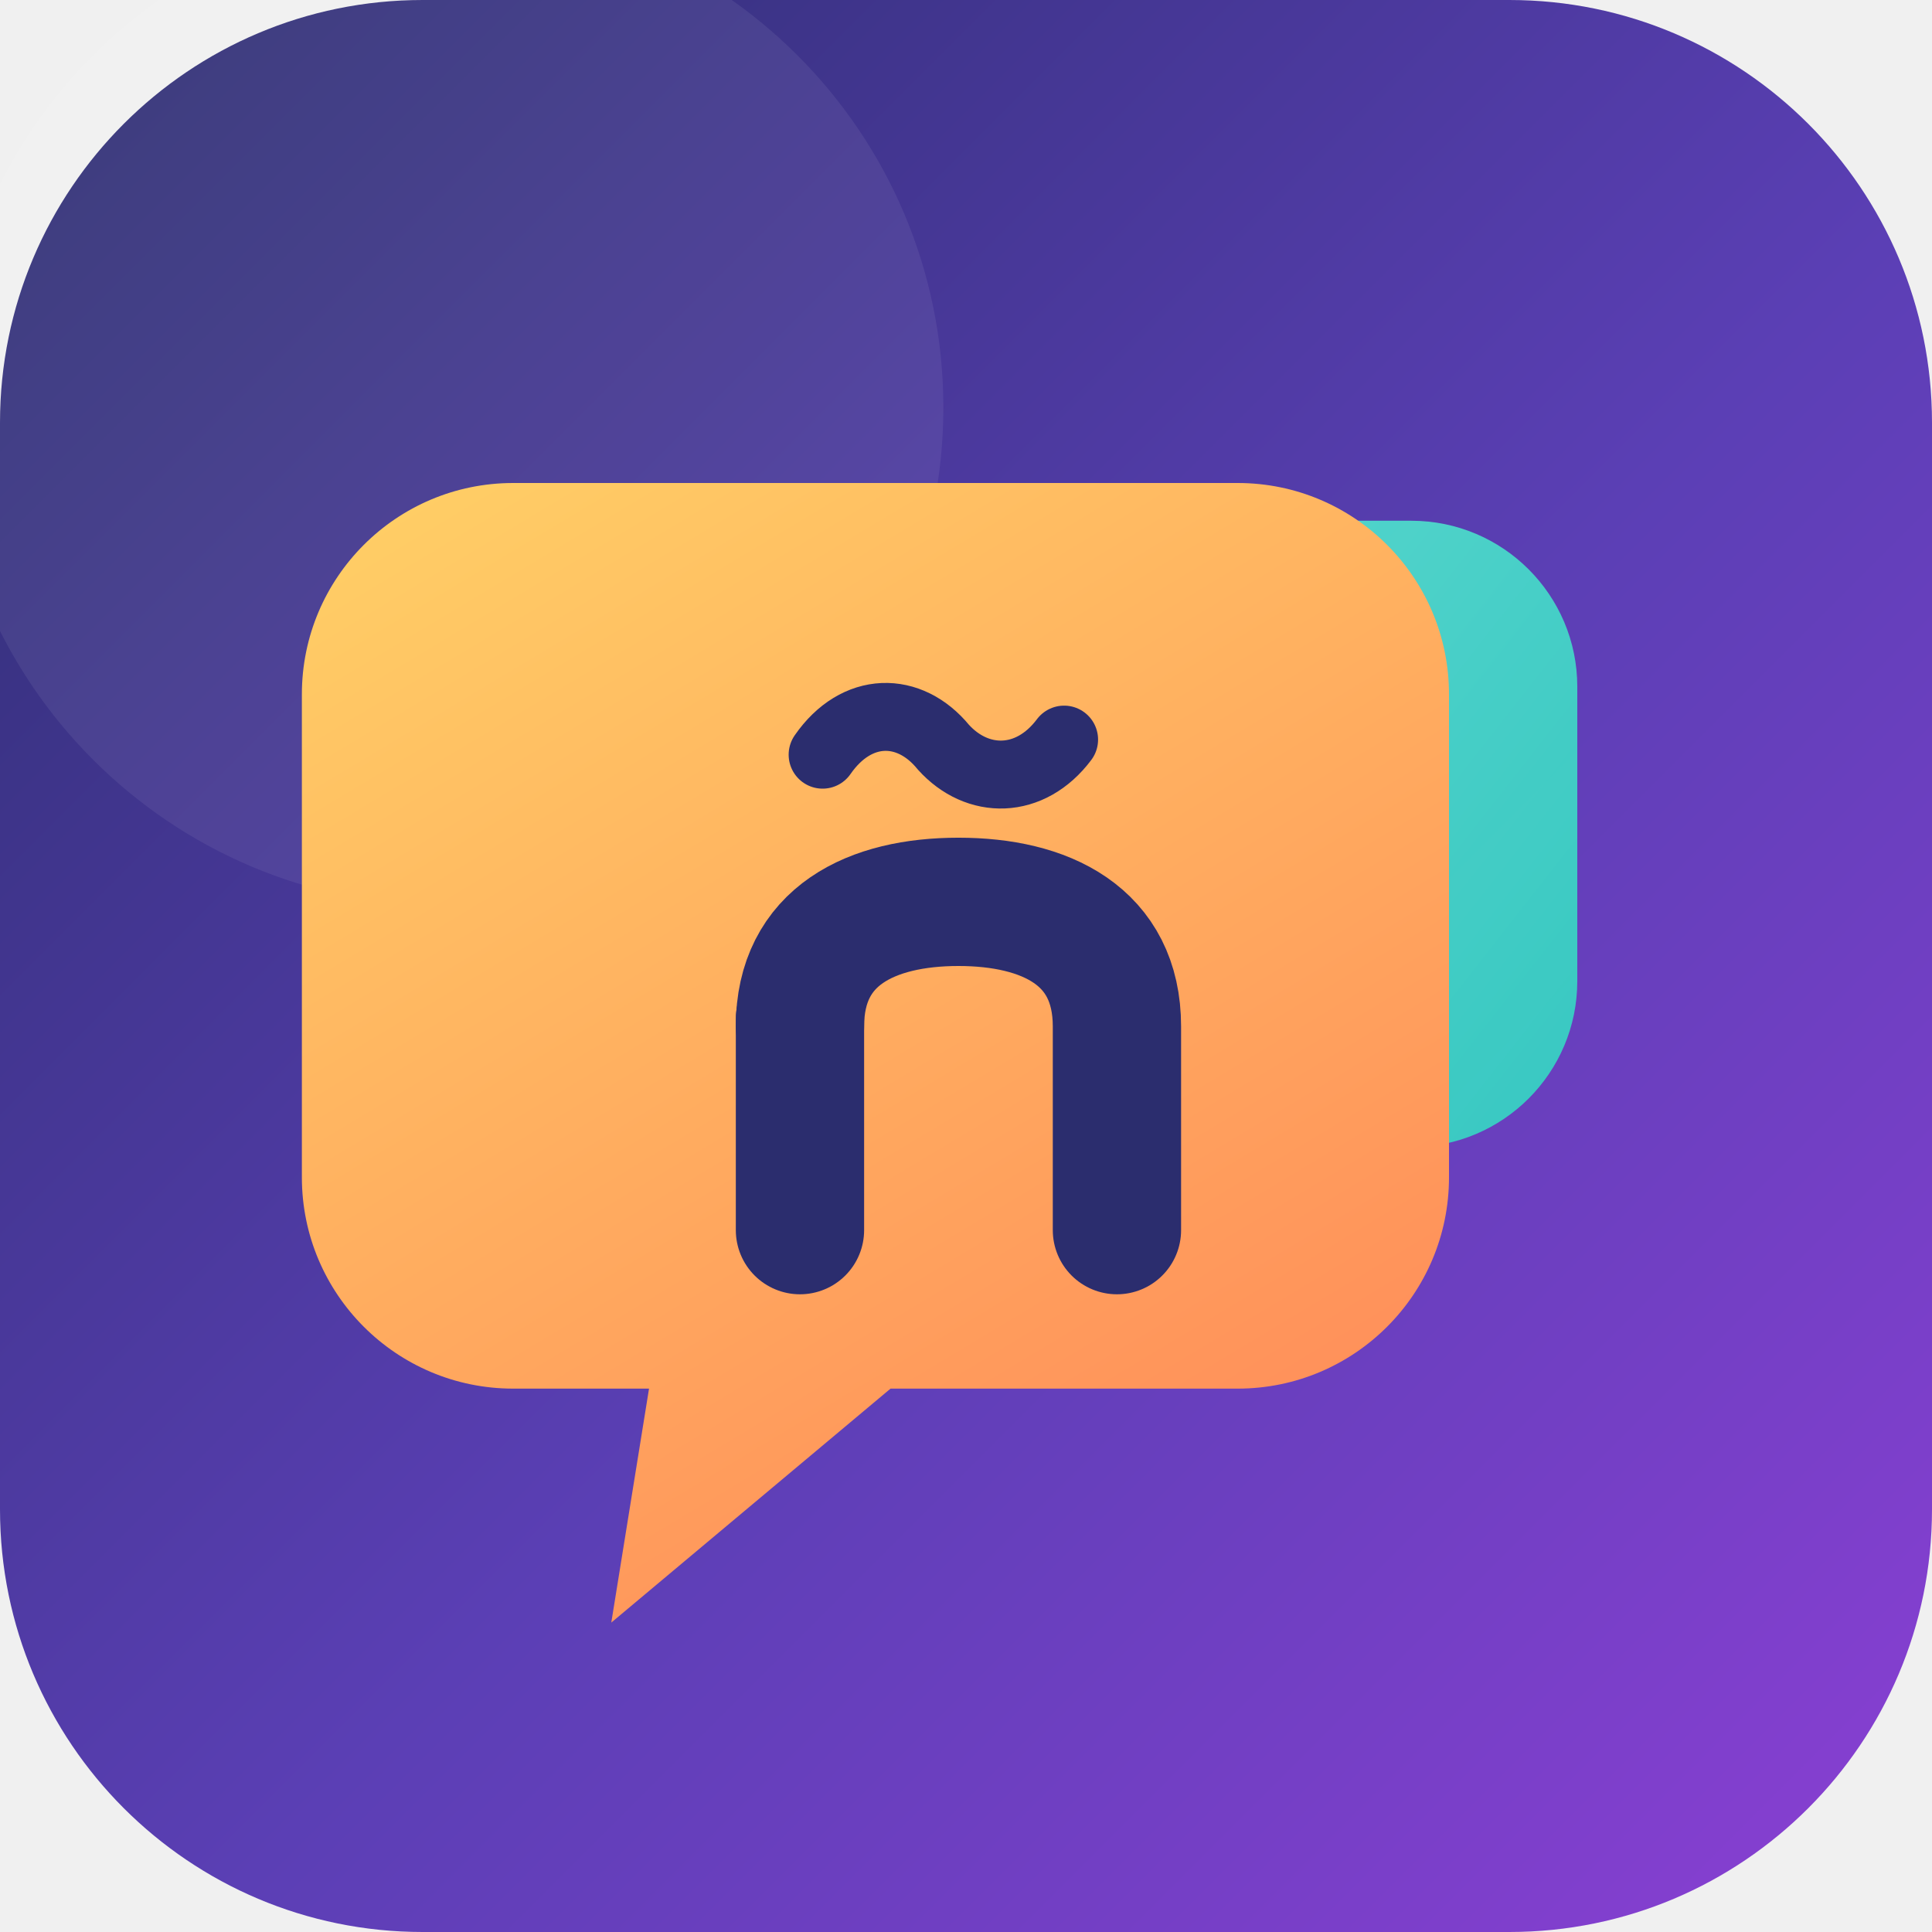
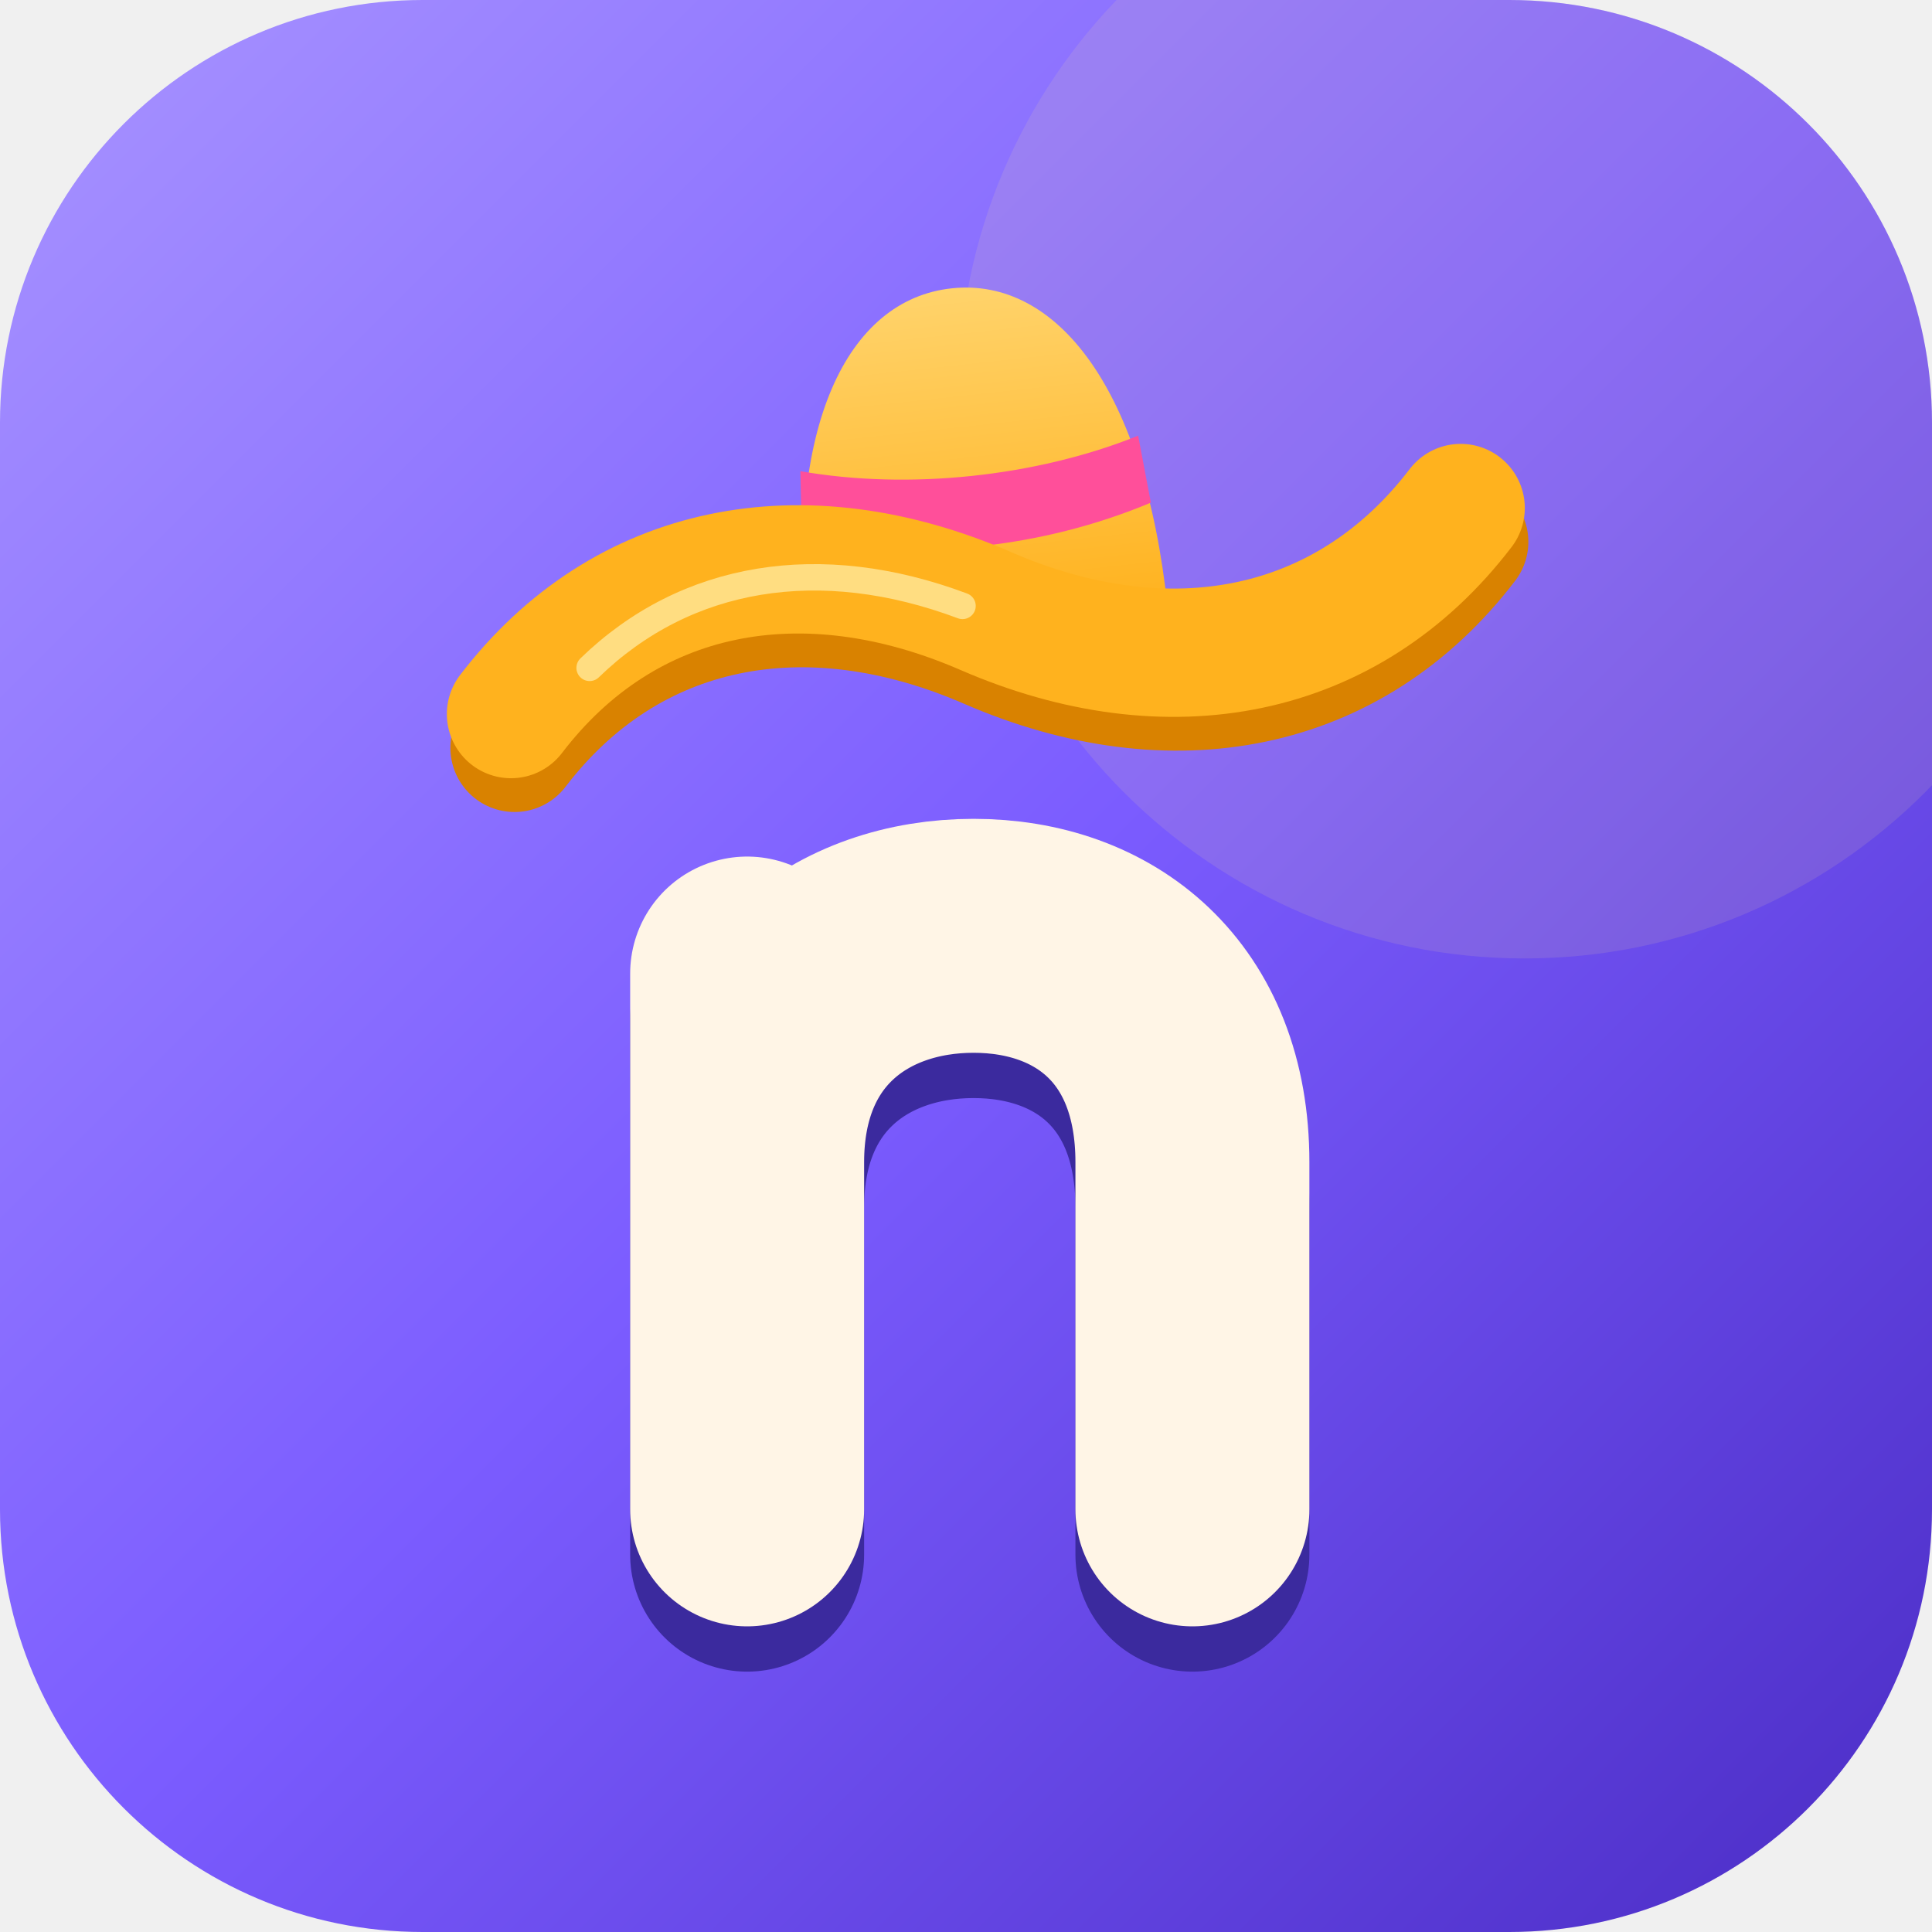
<svg xmlns="http://www.w3.org/2000/svg" viewBox="0 0 512 512" width="512" height="512">
  <defs>
-     <linearGradient id="bg" x1="0" y1="0" x2="1" y2="1">
-       <stop offset="0%" stop-color="#2b2d6e" />
-       <stop offset="55%" stop-color="#5b3fb5" />
-       <stop offset="100%" stop-color="#8b3fd4" />
+     <linearGradient id="ground" x1="0" y1="0" x2="1" y2="1">
+       <stop offset="0" stop-color="#A894FF" />
+       <stop offset=".5" stop-color="#7B5CFF" />
+       <stop offset="1" stop-color="#4A2CC4" />
    </linearGradient>
-     <linearGradient id="bubble" x1="0" y1="0" x2="0.6" y2="1">
-       <stop offset="0%" stop-color="#ffd166" />
-       <stop offset="100%" stop-color="#ff8f5a" />
+     <linearGradient id="crown" x1="0" y1="0" x2="0" y2="1">
+       <stop offset="0" stop-color="#FFD36B" />
+       <stop offset="1" stop-color="#FFB21E" />
    </linearGradient>
-     <linearGradient id="mint" x1="0" y1="0" x2="1" y2="1">
-       <stop offset="0%" stop-color="#5eead4" />
-       <stop offset="100%" stop-color="#2dd4bf" />
-     </linearGradient>
+     <clipPath id="tile">
+       <rect width="512" height="512" rx="112" />
+     </clipPath>
  </defs>
-   <rect width="512" height="512" rx="112" fill="url(#bg)" />
-   <circle cx="118" cy="108" r="132" fill="#ffffff" opacity="0.07" />
-   <path d="M300 138h74a44 44 0 0 1 44 44v78a44 44 0 0 1-44 44h-16l-4 40-38-40h-16a44 44 0 0 1-44-44v-78a44 44 0 0 1 44-44z" fill="url(#mint)" opacity="0.9" />
-   <path d="M136 128h192a56 56 0 0 1 56 56v128a56 56 0 0 1-56 56H236l-74 62 10-62h-36a56 56 0 0 1-56-56V184a56 56 0 0 1 56-56z" fill="url(#bubble)" />
-   <g fill="none" stroke="#2b2d6e" stroke-linecap="round" stroke-linejoin="round">
-     <path d="M212 326V270" stroke-width="34" />
-     <path d="M212 272c0-24 19-33 42-33 23 0 42 9 42 33v54" stroke-width="34" />
-     <path d="M218 200c9-13 23-13 32-2 9 10 23 10 32-2" stroke-width="18" />
+   <rect width="512" height="512" rx="112" fill="url(#ground)" />
+   <g clip-path="url(#tile)" fill="#FFE79A" opacity=".12">
+     <circle cx="404" cy="104" r="150" />
+     <circle cx="404" cy="104" r="86" opacity="1" />
+   </g>
+   <g id="art" transform="translate(0 -4)">
+     <g fill="none" stroke-linecap="round" stroke-linejoin="round" stroke-width="62">
+       <path d="M198 404V262M198 312c0-40 28-60 60-60s58 20 58 60v92" stroke="#3B2A9E" transform="translate(0 12)" />
+       <path d="M198 404V262M198 312c0-40 28-60 60-60s58 20 58 60v92" stroke="#FFF5E6" />
+     </g>
+     <g transform="translate(4 -26) rotate(-6 256 180)">
+       <path d="M208 196c0-58 20-90 48-90s48 32 48 90z" fill="url(#crown)" />
+       <path d="M211 150c28 8 62 8 90 0l1.5 18c-30 9-63 9-93 0z" fill="#FF4F9A" />
+       <path d="M128 206c34-36 82-40 128-14s94 22 128-14" fill="none" stroke="#D98200" stroke-width="34" stroke-linecap="round" transform="translate(0 9)" />
+       <path d="M128 206c34-36 82-40 128-14s94 22 128-14" fill="none" stroke="#FFB21E" stroke-width="34" stroke-linecap="round" />
+       <path d="M150 196c28-22 64-24 100-6" fill="none" stroke="#FFE79A" stroke-width="7" stroke-linecap="round" opacity=".8" />
+     </g>
  </g>
</svg>
